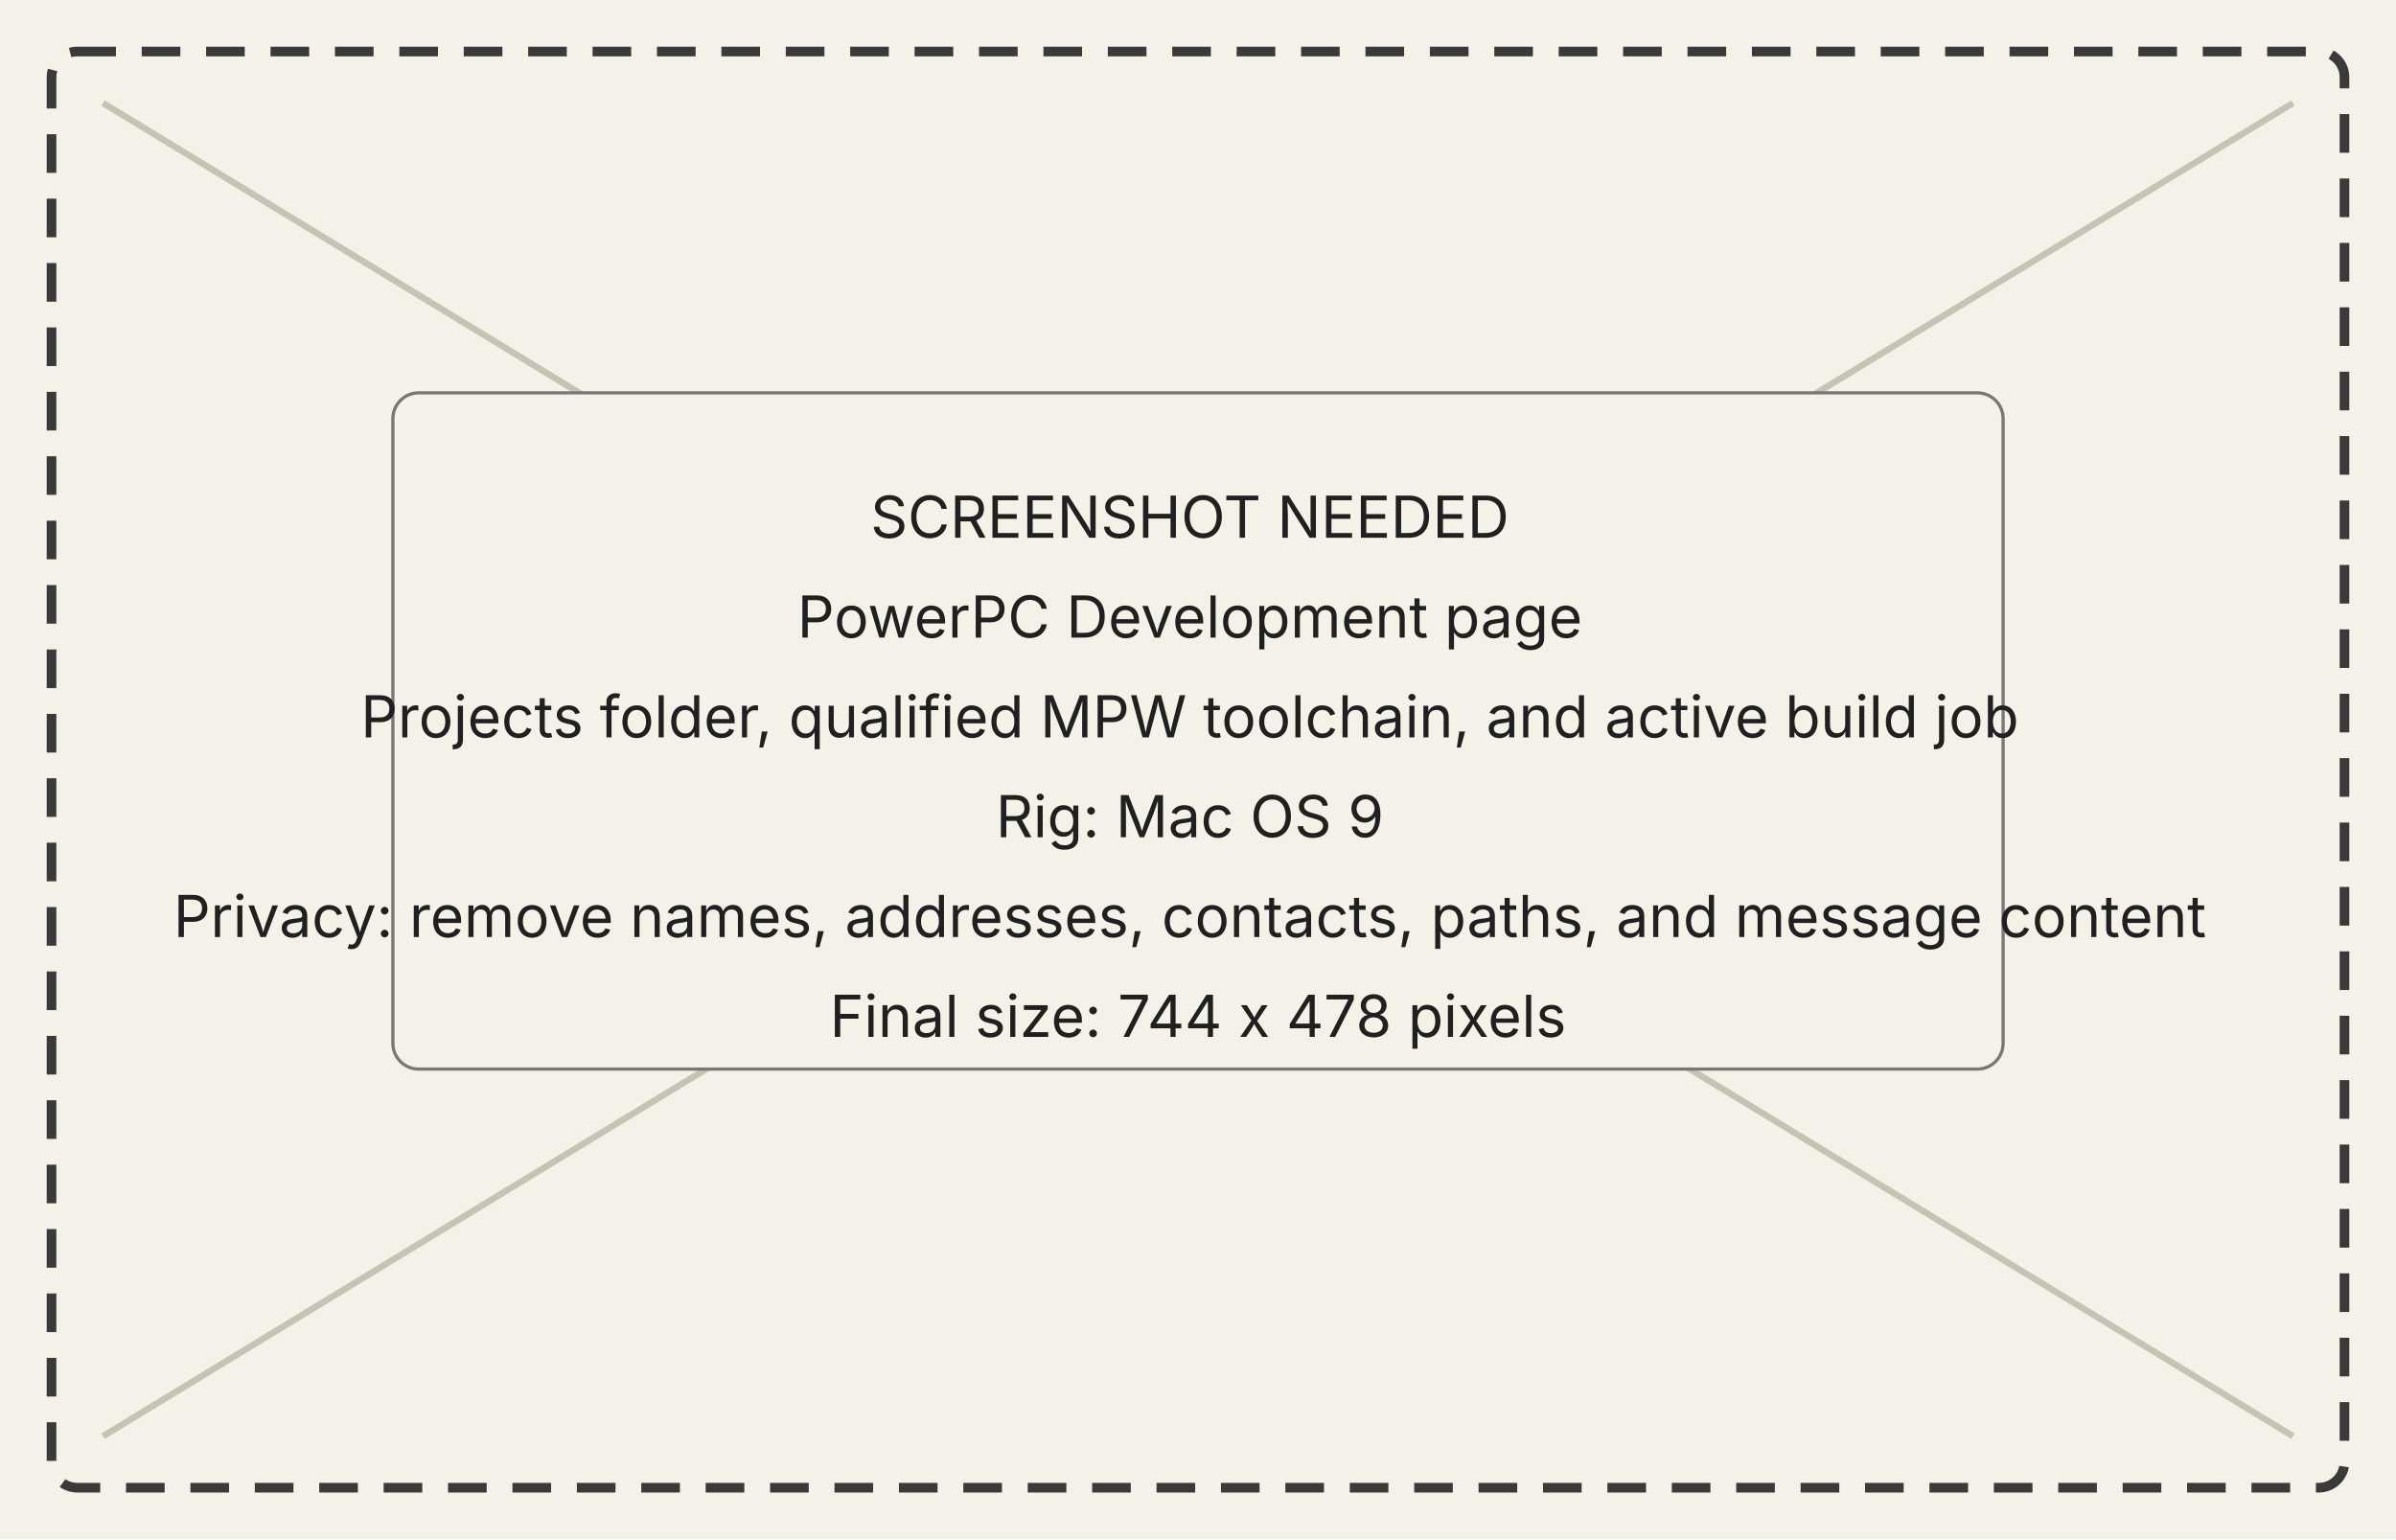
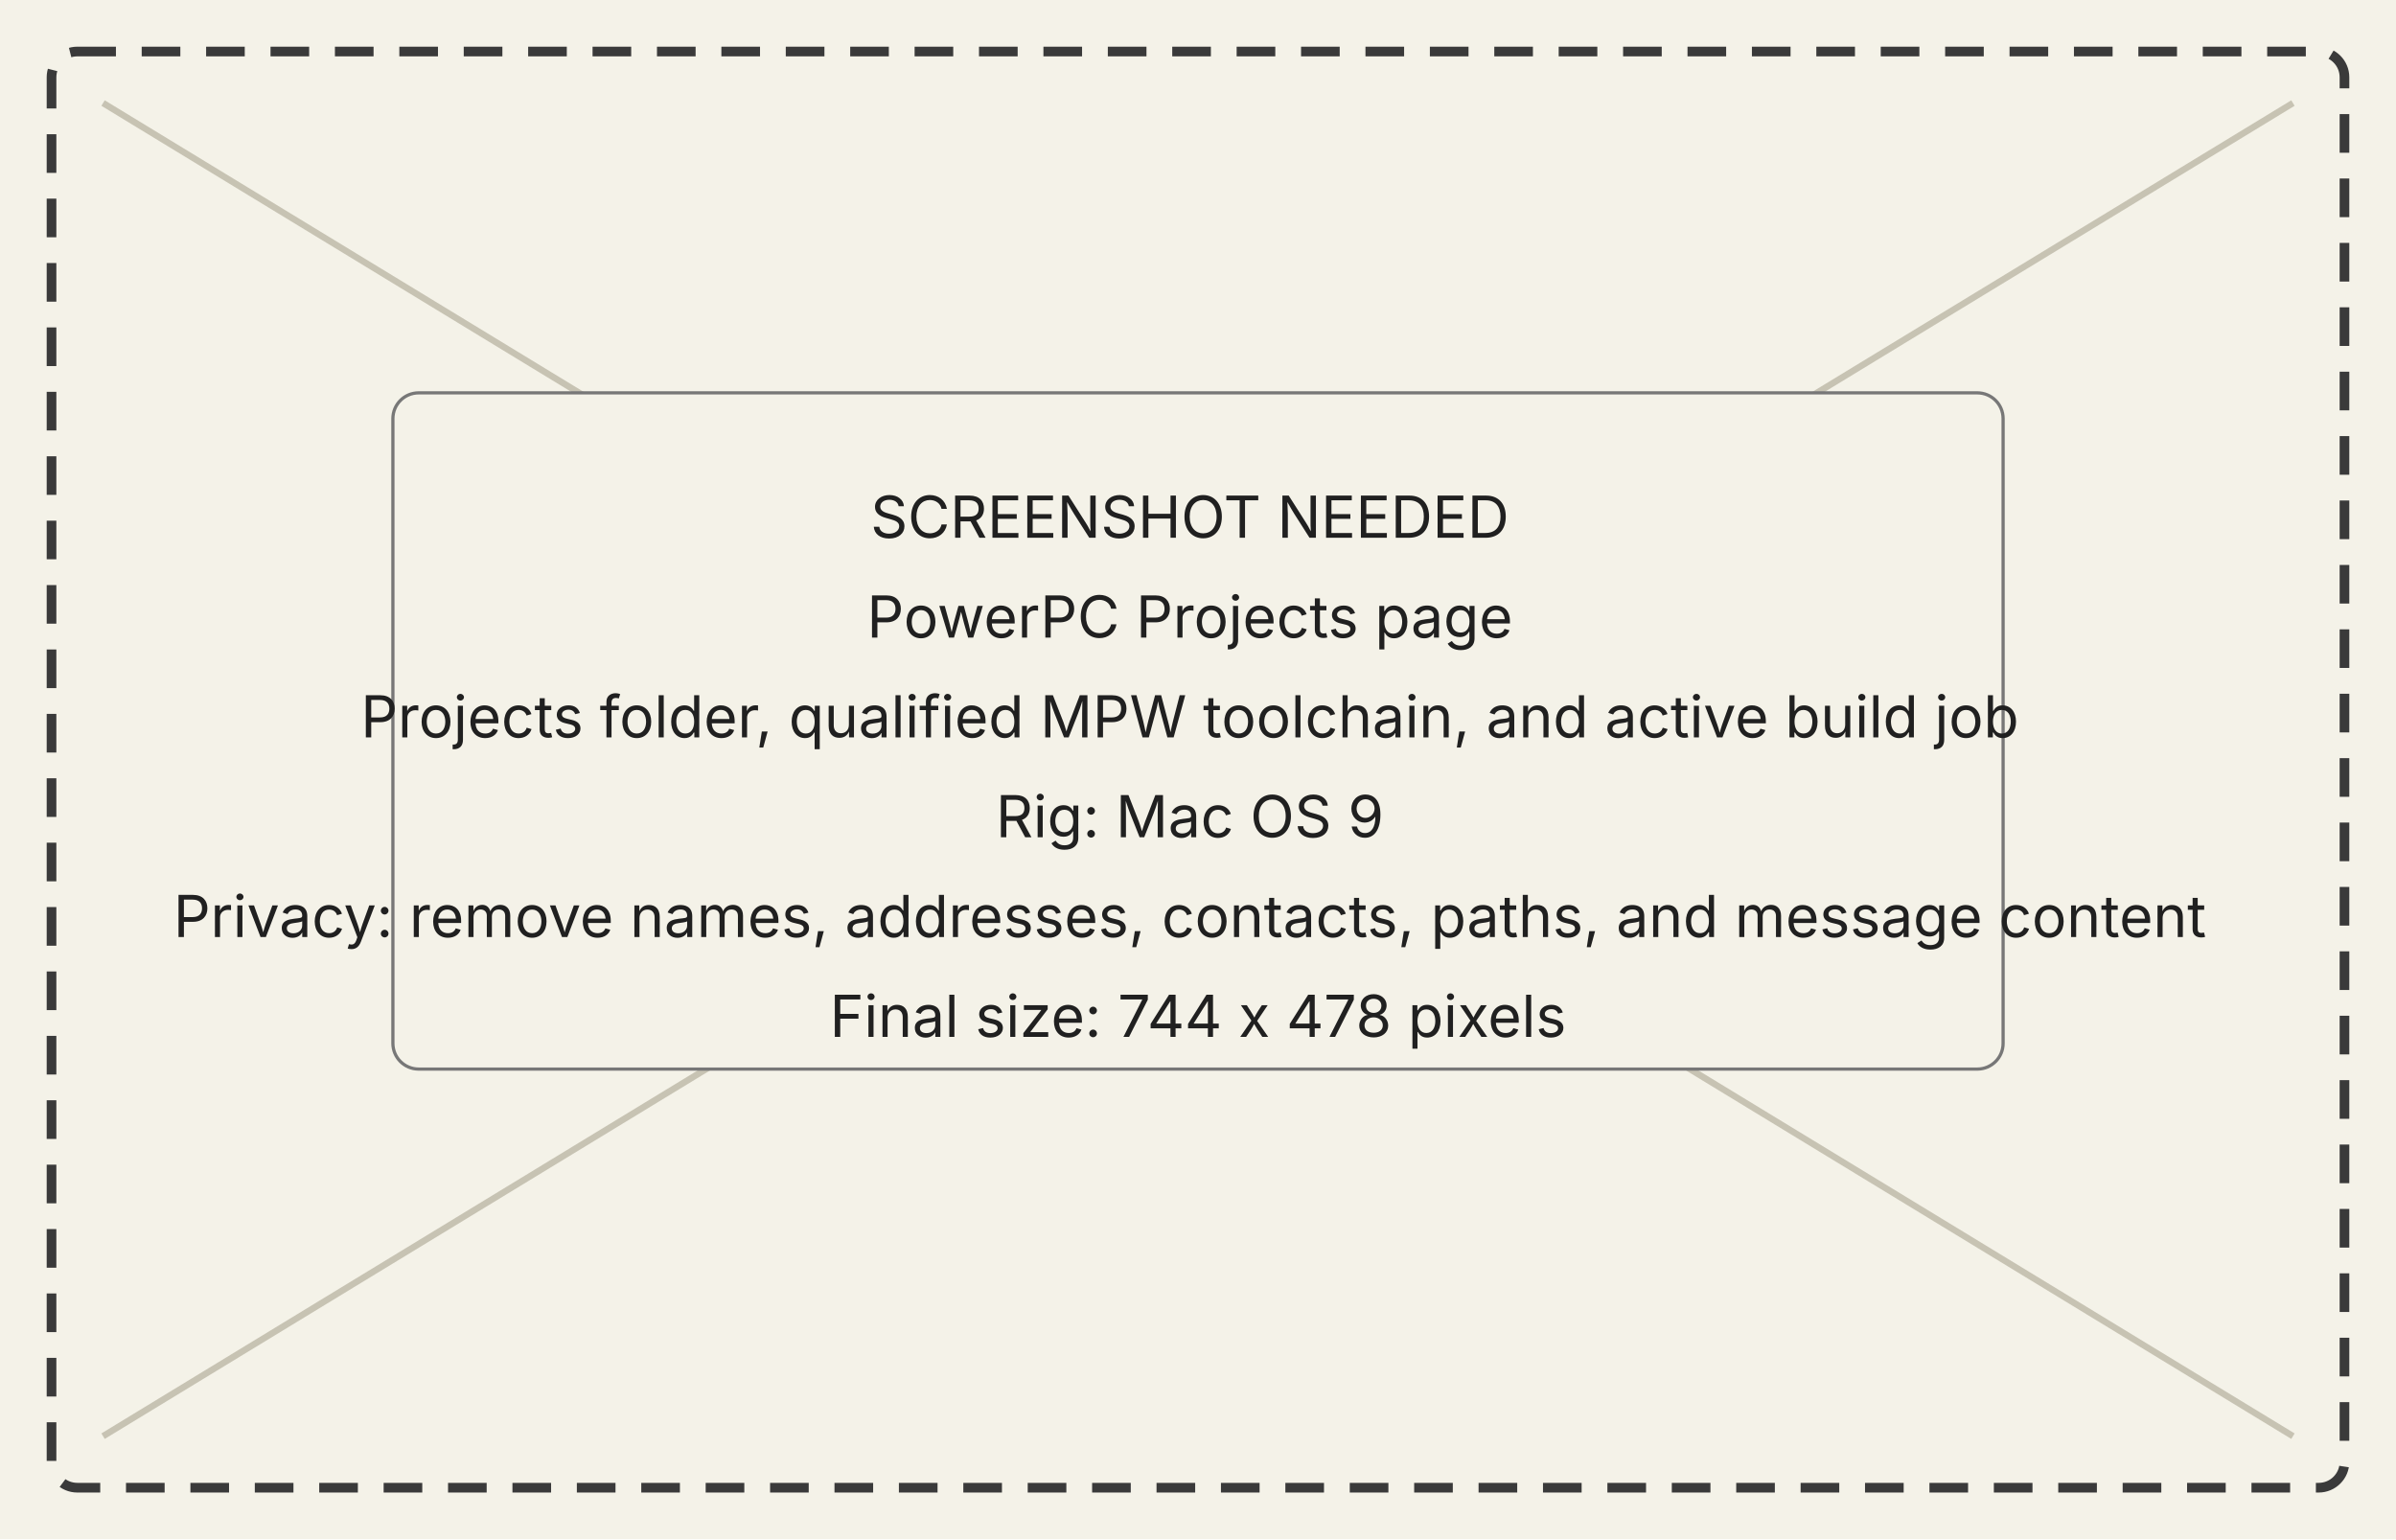
<svg xmlns="http://www.w3.org/2000/svg" width="744" height="478" viewBox="0 0 744 478" role="img" aria-labelledby="title desc">
  <rect width="744" height="478" fill="#f4f2e8" />
  <rect x="16" y="16" width="712" height="446" rx="8" fill="none" stroke="#3a3a3a" stroke-width="3" stroke-dasharray="12 8" />
  <path d="M32 32 L712 446 M712 32 L32 446" stroke="#c7c3b3" stroke-width="2" />
  <rect x="122" y="122" width="500" height="210" rx="8" fill="#f4f2e8" stroke="#777" />
  <text text-anchor="middle" font-family="system-ui, -apple-system, sans-serif" font-size="18" fill="#202020">
    <tspan x="372" y="167">SCREENSHOT NEEDED</tspan>
-     <tspan x="372" y="198">PowerPC Development page</tspan>
+     <tspan x="372" y="198">PowerPC Projects page</tspan>
    <tspan x="372" y="229">Projects folder, qualified MPW toolchain, and active build job</tspan>
    <tspan x="372" y="260">Rig: Mac OS 9</tspan>
    <tspan x="372" y="291">Privacy: remove names, addresses, contacts, paths, and message content</tspan>
    <tspan x="372" y="322">Final size: 744 x 478 pixels</tspan>
  </text>
</svg>
